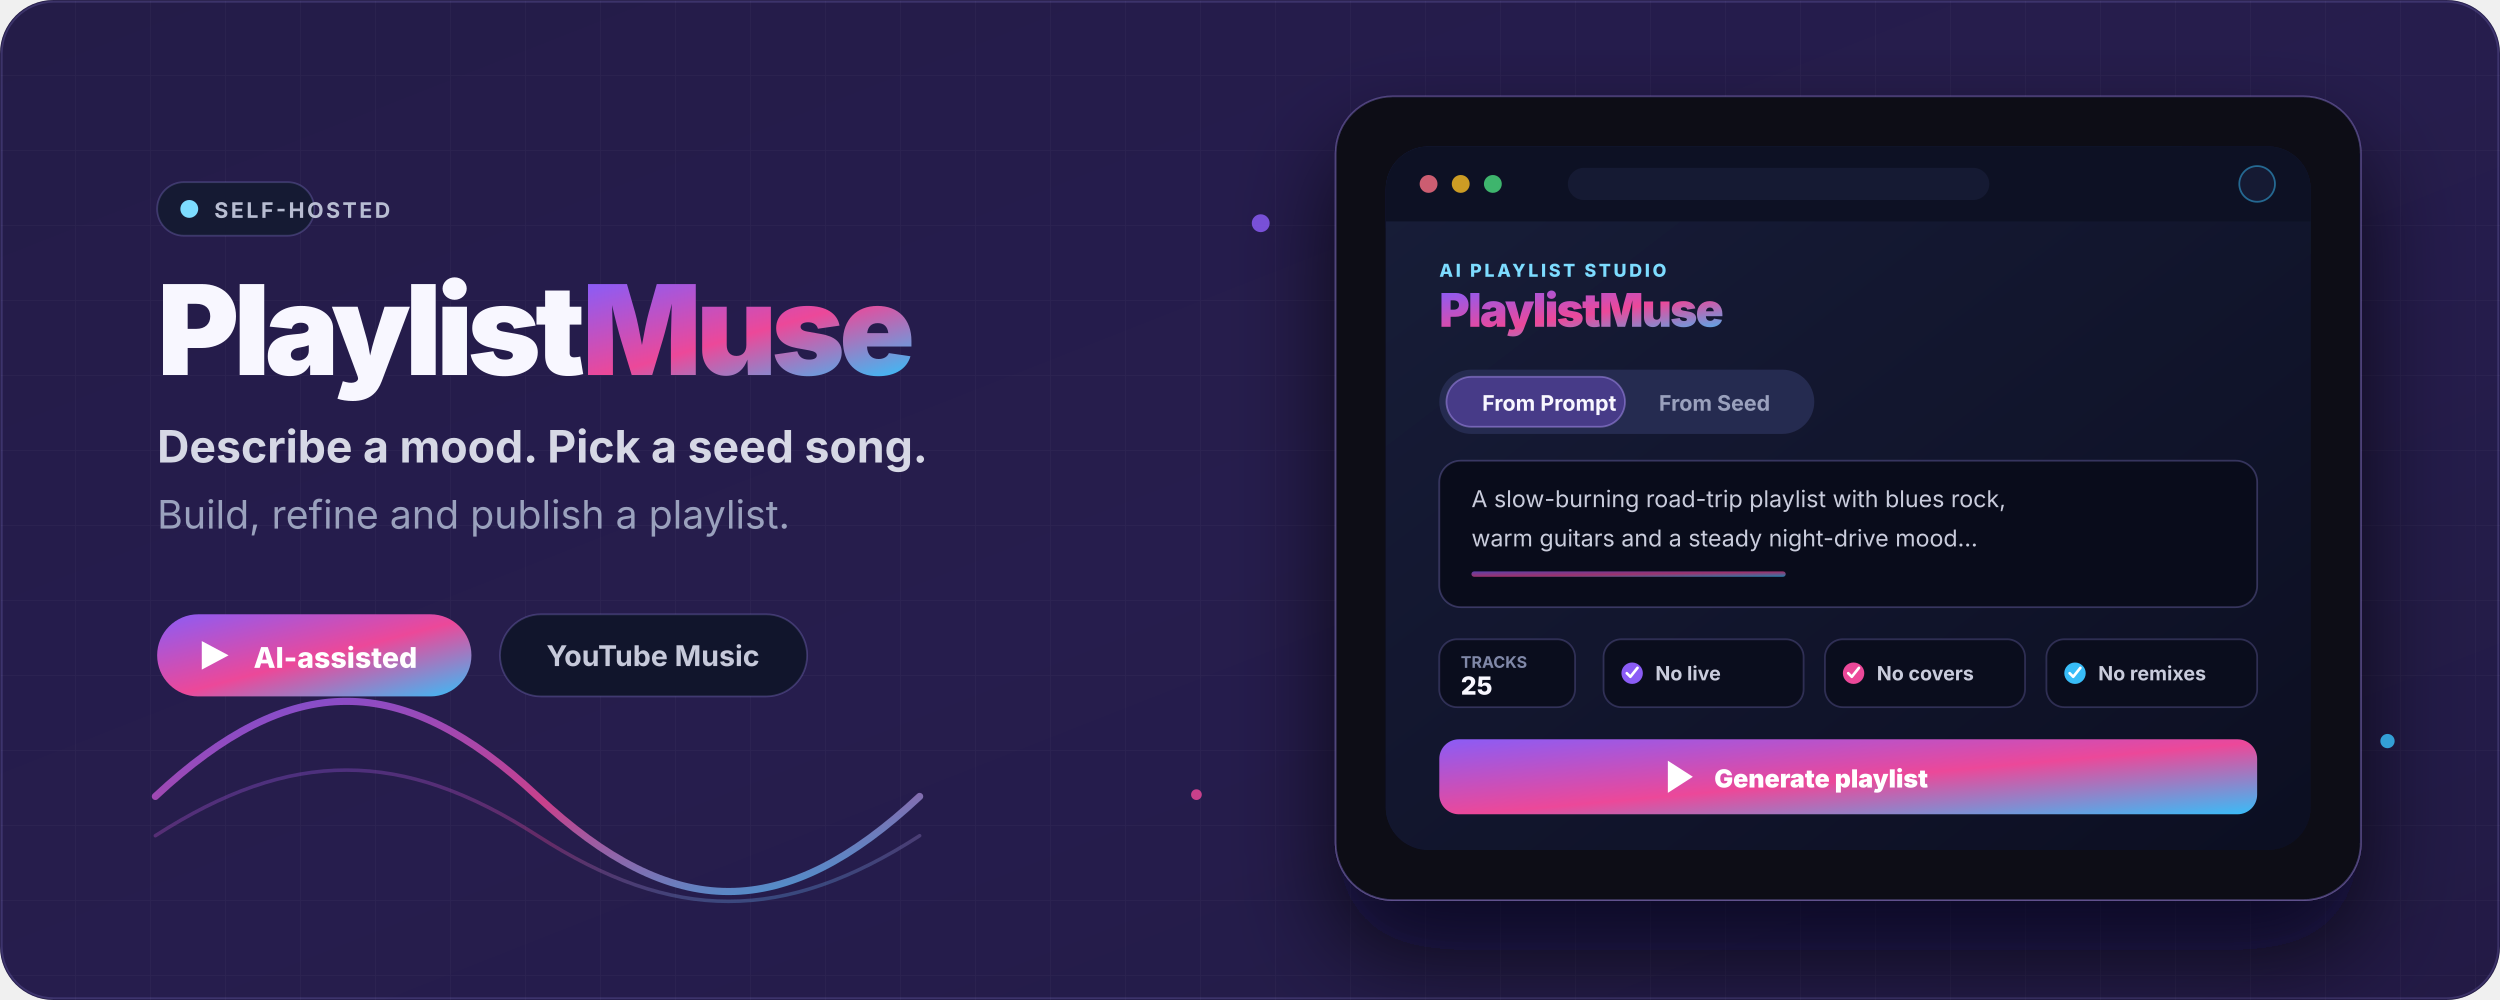
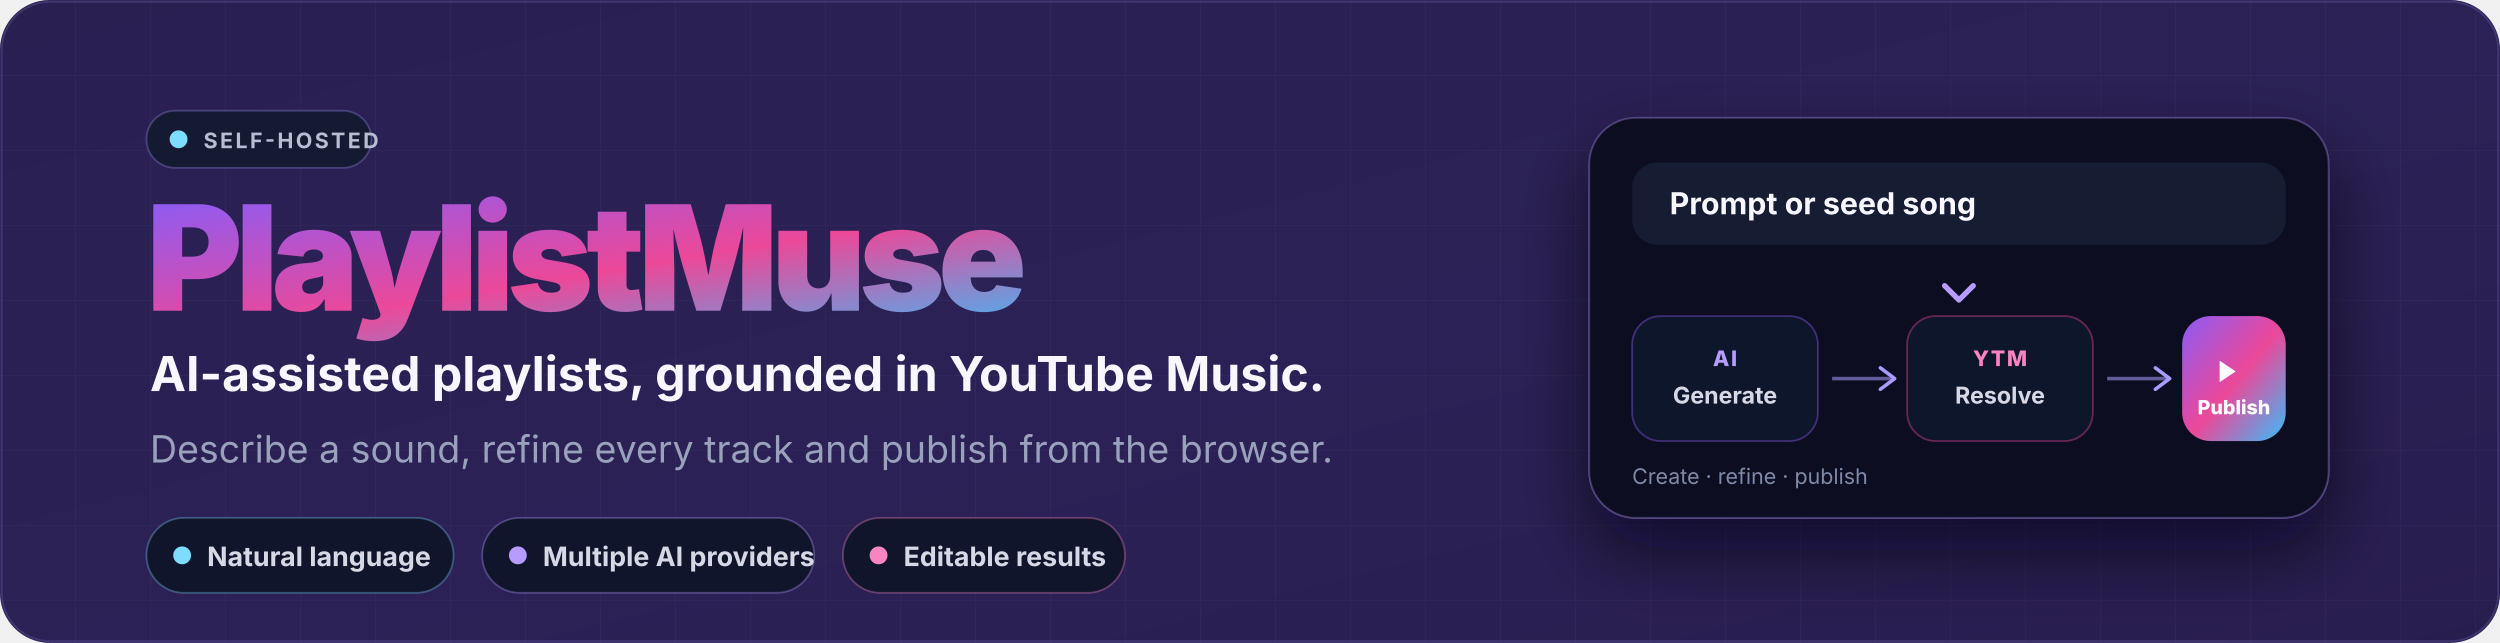
- <svg xmlns="http://www.w3.org/2000/svg" width="1400" height="560" viewBox="0 0 1400 560" role="img" aria-labelledby="title desc">
+ <svg xmlns="http://www.w3.org/2000/svg" width="1400" height="360" viewBox="0 0 1400 360" role="img" aria-labelledby="title desc">
  <defs>
    <linearGradient id="bg" x1="0" y1="0" x2="1" y2="1">
      <stop offset="0" stop-color="#090b1a" />
-       <stop offset="0.52" stop-color="#0b0d20" />
+       <stop offset="0.55" stop-color="#0b0d20" />
      <stop offset="1" stop-color="#070916" />
    </linearGradient>
    <linearGradient id="brand" x1="0" y1="0" x2="1" y2="1">
      <stop offset="0" stop-color="#8b5cf6" />
      <stop offset="0.52" stop-color="#ec4899" />
      <stop offset="1" stop-color="#38bdf8" />
    </linearGradient>
-     <linearGradient id="panel" x1="0" y1="0" x2="1" y2="1">
-       <stop offset="0" stop-color="#181d39" stop-opacity="0.98" />
-       <stop offset="1" stop-color="#0c0f21" stop-opacity="0.98" />
-     </linearGradient>
-     <radialGradient id="glowA" cx="0" cy="0" r="1" gradientTransform="translate(185 55) rotate(38) scale(460 330)">
-       <stop stop-color="#8b5cf6" stop-opacity="0.38" />
+     <radialGradient id="glowA" cx="0" cy="0" r="1" gradientTransform="translate(120 20) rotate(35) scale(560 300)">
+       <stop stop-color="#8b5cf6" stop-opacity=".34" />
      <stop offset="1" stop-color="#8b5cf6" stop-opacity="0" />
    </radialGradient>
-     <radialGradient id="glowB" cx="0" cy="0" r="1" gradientTransform="translate(1240 90) rotate(145) scale(430 300)">
-       <stop stop-color="#ec4899" stop-opacity="0.25" />
+     <radialGradient id="glowB" cx="0" cy="0" r="1" gradientTransform="translate(1320 20) rotate(145) scale(500 280)">
+       <stop stop-color="#ec4899" stop-opacity=".24" />
      <stop offset="1" stop-color="#ec4899" stop-opacity="0" />
    </radialGradient>
-     <radialGradient id="glowC" cx="0" cy="0" r="1" gradientTransform="translate(900 560) rotate(-90) scale(280 500)">
-       <stop stop-color="#38bdf8" stop-opacity="0.18" />
+     <radialGradient id="glowC" cx="0" cy="0" r="1" gradientTransform="translate(780 380) rotate(-90) scale(210 520)">
+       <stop stop-color="#38bdf8" stop-opacity=".18" />
      <stop offset="1" stop-color="#38bdf8" stop-opacity="0" />
    </radialGradient>
    <pattern id="grid" width="42" height="42" patternUnits="userSpaceOnUse">
-       <path d="M42 0H0V42" fill="none" stroke="#ffffff" stroke-opacity="0.035" />
+       <path d="M42 0H0V42" fill="none" stroke="#fff" stroke-opacity=".032" />
    </pattern>
-     <filter id="shadow" x="-20%" y="-20%" width="140%" height="150%">
-       <feDropShadow dx="0" dy="28" stdDeviation="28" flood-color="#01030f" flood-opacity="0.72" />
+     <filter id="shadow" x="-20%" y="-40%" width="140%" height="180%">
+       <feDropShadow dx="0" dy="18" stdDeviation="20" flood-color="#01030f" flood-opacity=".65" />
    </filter>
-     <filter id="soft" x="-20%" y="-20%" width="140%" height="140%">
-       <feGaussianBlur stdDeviation="18" />
-     </filter>
-     <clipPath id="screenClip">
-       <rect x="776" y="82" width="518" height="394" rx="24" />
-     </clipPath>
  </defs>
-   <rect width="1400" height="560" rx="30" fill="url(#bg)" />
-   <rect width="1400" height="560" rx="30" fill="url(#glowA)" />
-   <rect width="1400" height="560" rx="30" fill="url(#glowB)" />
-   <rect width="1400" height="560" rx="30" fill="url(#glowC)" />
-   <rect width="1400" height="560" rx="30" fill="url(#grid)" />
-   <rect x="1" y="1" width="1398" height="558" rx="29" fill="none" stroke="#a99bff" stroke-opacity="0.18" />
-   <g opacity="0.82">
-     <path d="M87 446c76-71 138-71 214 0s138 71 214 0" fill="none" stroke="url(#brand)" stroke-width="4" stroke-linecap="round" />
-     <path d="M87 468c76-49 138-49 214 0s138 49 214 0" fill="none" stroke="url(#brand)" stroke-width="2" stroke-linecap="round" opacity="0.4" />
-   </g>
-   <g transform="translate(88 102)">
-     <rect x="0" y="0" width="88" height="30" rx="15" fill="#151a33" stroke="#a99bff" stroke-opacity="0.24" />
-     <circle cx="18" cy="15" r="5" fill="#7ddcff" />
-     <text x="32" y="20" fill="#b8bdd2" font-size="12" font-family="Inter,Segoe UI,Arial,sans-serif" font-weight="700" letter-spacing="1.4">SELF-HOSTED</text>
-     <text x="0" y="108" fill="#f8f7ff" font-size="70" font-family="Inter,Segoe UI,Arial,sans-serif" font-weight="850" letter-spacing="-3.2">Playlist</text>
-     <text x="238" y="108" fill="url(#brand)" font-size="70" font-family="Inter,Segoe UI,Arial,sans-serif" font-weight="850" letter-spacing="-3.2">Muse</text>
-     <text x="0" y="157" fill="#d6d8e5" font-size="25" font-family="Inter,Segoe UI,Arial,sans-serif" font-weight="650">Describe a mood. Pick a seed song.</text>
-     <text x="0" y="194" fill="#9aa1bd" font-size="22" font-family="Inter,Segoe UI,Arial,sans-serif">Build, refine and publish a playlist.</text>
-     <g transform="translate(0 242)">
-       <rect width="176" height="46" rx="23" fill="url(#brand)" />
-       <path d="M25 15l15 8-15 8z" fill="#ffffff" />
-       <text x="54" y="30" fill="#ffffff" font-size="16" font-family="Inter,Segoe UI,Arial,sans-serif" font-weight="800">AI-assisted</text>
-       <rect x="192" width="172" height="46" rx="23" fill="#11152c" stroke="#a99bff" stroke-opacity="0.25" />
-       <text x="218" y="29" fill="#c6c9da" font-size="16" font-family="Inter,Segoe UI,Arial,sans-serif" font-weight="750">YouTube Music</text>
+   <rect width="1400" height="360" rx="28" fill="url(#bg)" />
+   <rect width="1400" height="360" rx="28" fill="url(#glowA)" />
+   <rect width="1400" height="360" rx="28" fill="url(#glowB)" />
+   <rect width="1400" height="360" rx="28" fill="url(#glowC)" />
+   <rect width="1400" height="360" rx="28" fill="url(#grid)" />
+   <rect x="1" y="1" width="1398" height="358" rx="27" fill="none" stroke="#a99bff" stroke-opacity=".18" />
+   <g transform="translate(82 62)">
+     <rect width="126" height="32" rx="16" fill="#151a33" stroke="#a99bff" stroke-opacity=".3" />
+     <circle cx="18" cy="16" r="5" fill="#7ddcff" />
+     <text x="32" y="21" fill="#b8bdd2" font-size="12" font-family="Inter,Segoe UI,Arial,sans-serif" font-weight="700" letter-spacing="1.35">SELF-HOSTED</text>
+     <text x="0" y="112" fill="url(#brand)" font-size="82" font-family="Inter,Segoe UI,Arial,sans-serif" font-weight="850" letter-spacing="-4">PlaylistMuse</text>
+     <text x="2" y="157" fill="#f8f7ff" font-size="27" font-family="Inter,Segoe UI,Arial,sans-serif" font-weight="700">AI-assisted playlists, grounded in YouTube Music.</text>
+     <text x="2" y="197" fill="#9aa1bd" font-size="21" font-family="Inter,Segoe UI,Arial,sans-serif">Describe a sound, refine every track and publish from the browser.</text>
+     <g transform="translate(0 228)">
+       <rect width="172" height="42" rx="21" fill="#11152c" stroke="#7ddcff" stroke-opacity=".32" />
+       <circle cx="20" cy="21" r="5" fill="#7ddcff" />
+       <text x="34" y="27" fill="#d6d8e5" font-size="15" font-family="Inter,Segoe UI,Arial,sans-serif" font-weight="750">Natural language</text>
+       <rect x="188" width="186" height="42" rx="21" fill="#11152c" stroke="#b79cff" stroke-opacity=".34" />
+       <circle cx="208" cy="21" r="5" fill="#b79cff" />
+       <text x="222" y="27" fill="#d6d8e5" font-size="15" font-family="Inter,Segoe UI,Arial,sans-serif" font-weight="750">Multiple AI providers</text>
+       <rect x="390" width="158" height="42" rx="21" fill="#11152c" stroke="#f884c2" stroke-opacity=".34" />
+       <circle cx="410" cy="21" r="5" fill="#f884c2" />
+       <text x="424" y="27" fill="#d6d8e5" font-size="15" font-family="Inter,Segoe UI,Arial,sans-serif" font-weight="750">Editable results</text>
    </g>
  </g>
-   <g filter="url(#shadow)">
-     <rect x="748" y="54" width="574" height="450" rx="32" fill="#070916" stroke="#b79cff" stroke-opacity="0.32" />
-     <rect x="776" y="82" width="518" height="394" rx="24" fill="url(#panel)" />
-   </g>
-   <g clip-path="url(#screenClip)">
-     <rect x="776" y="82" width="518" height="394" fill="url(#panel)" />
-     <rect x="776" y="82" width="518" height="42" fill="#0d1124" />
-     <circle cx="800" cy="103" r="5" fill="#fb7185" opacity="0.8" />
-     <circle cx="818" cy="103" r="5" fill="#fbbf24" opacity="0.8" />
-     <circle cx="836" cy="103" r="5" fill="#4ade80" opacity="0.8" />
-     <rect x="878" y="94" width="236" height="18" rx="9" fill="#151a33" />
-     <circle cx="1264" cy="103" r="10" fill="#151a33" stroke="#38bdf8" stroke-opacity="0.5" />
-     <text x="806" y="155" fill="#7ddcff" font-size="10" font-family="Inter,Segoe UI,Arial,sans-serif" font-weight="800" letter-spacing="1.5">AI PLAYLIST STUDIO</text>
-     <text x="806" y="183" fill="url(#brand)" font-size="26" font-family="Inter,Segoe UI,Arial,sans-serif" font-weight="850" letter-spacing="-1">PlaylistMuse</text>
-     <rect x="806" y="207" width="210" height="36" rx="18" fill="#252b50" />
-     <rect x="810" y="211" width="100" height="28" rx="14" fill="#8b5cf6" fill-opacity="0.34" stroke="#b79cff" stroke-opacity="0.45" />
-     <text x="830" y="230" fill="#f8f7ff" font-size="12" font-family="Inter,Segoe UI,Arial,sans-serif" font-weight="700">From Prompt</text>
-     <text x="929" y="230" fill="#9aa1bd" font-size="12" font-family="Inter,Segoe UI,Arial,sans-serif" font-weight="650">From Seed</text>
-     <rect x="806" y="258" width="458" height="82" rx="12" fill="#090c1b" stroke="#a99bff" stroke-opacity="0.26" />
-     <text x="824" y="284" fill="#c9ccdc" font-size="13" font-family="Inter,Segoe UI,Arial,sans-serif">A slow-burning road-trip playlist with blues rock,</text>
-     <text x="824" y="306" fill="#c9ccdc" font-size="13" font-family="Inter,Segoe UI,Arial,sans-serif">warm guitars and a steady night-drive mood...</text>
-     <rect x="824" y="320" width="176" height="3" rx="1.5" fill="url(#brand)" opacity="0.65" />
-     <g transform="translate(806 358)">
-       <rect width="76" height="38" rx="10" fill="#0a0d1d" stroke="#a99bff" stroke-opacity="0.22" />
-       <text x="12" y="16" fill="#8088a8" font-size="9" font-family="Inter,Segoe UI,Arial,sans-serif" font-weight="700">TRACKS</text>
-       <text x="12" y="31" fill="#f8f7ff" font-size="14" font-family="Inter,Segoe UI,Arial,sans-serif" font-weight="800">25</text>
-       <rect x="92" y="0" width="112" height="38" rx="10" fill="#0a0d1d" stroke="#a99bff" stroke-opacity="0.22" />
-       <circle cx="108" cy="19" r="6" fill="#8b5cf6" />
-       <path d="M105 19l2 2 4-5" fill="none" stroke="#fff" stroke-width="1.5" stroke-linecap="round" stroke-linejoin="round" />
-       <text x="121" y="23" fill="#c9ccdc" font-size="11" font-family="Inter,Segoe UI,Arial,sans-serif" font-weight="650">No live</text>
-       <rect x="216" y="0" width="112" height="38" rx="10" fill="#0a0d1d" stroke="#a99bff" stroke-opacity="0.22" />
-       <circle cx="232" cy="19" r="6" fill="#ec4899" />
-       <path d="M229 19l2 2 4-5" fill="none" stroke="#fff" stroke-width="1.5" stroke-linecap="round" stroke-linejoin="round" />
-       <text x="245" y="23" fill="#c9ccdc" font-size="11" font-family="Inter,Segoe UI,Arial,sans-serif" font-weight="650">No covers</text>
-       <rect x="340" y="0" width="118" height="38" rx="10" fill="#0a0d1d" stroke="#a99bff" stroke-opacity="0.22" />
-       <circle cx="356" cy="19" r="6" fill="#38bdf8" />
-       <path d="M353 19l2 2 4-5" fill="none" stroke="#fff" stroke-width="1.5" stroke-linecap="round" stroke-linejoin="round" />
-       <text x="369" y="23" fill="#c9ccdc" font-size="11" font-family="Inter,Segoe UI,Arial,sans-serif" font-weight="650">No remixes</text>
-     </g>
-     <rect x="806" y="414" width="458" height="42" rx="11" fill="url(#brand)" />
-     <path d="M934 426l14 9-14 9z" fill="#ffffff" />
-     <text x="960" y="441" fill="#ffffff" font-size="14" font-family="Inter,Segoe UI,Arial,sans-serif" font-weight="850">Generate playlist</text>
-   </g>
-   <g opacity="0.82">
-     <circle cx="706" cy="125" r="5" fill="#8b5cf6" />
-     <circle cx="1337" cy="415" r="4" fill="#38bdf8" />
-     <circle cx="670" cy="445" r="3" fill="#ec4899" />
+   <g transform="translate(890 66)" filter="url(#shadow)">
+     <rect x="0" y="0" width="414" height="224" rx="26" fill="#0c0f21" stroke="#b79cff" stroke-opacity=".3" />
+     <rect x="24" y="25" width="366" height="46" rx="14" fill="#151a33" />
+     <text x="45" y="54" fill="#f8f7ff" font-size="17" font-family="Inter,Segoe UI,Arial,sans-serif" font-weight="750">Prompt or seed song</text>
+     <path d="M207 78v23" stroke="url(#brand)" stroke-width="3" stroke-linecap="round" />
+     <path d="M199 94l8 8 8-8" fill="none" stroke="#b79cff" stroke-width="3" stroke-linecap="round" stroke-linejoin="round" />
+     <rect x="24" y="111" width="104" height="70" rx="16" fill="#11152c" stroke="#8b5cf6" stroke-opacity=".4" />
+     <text x="76" y="139" text-anchor="middle" fill="#b79cff" font-size="12" font-family="Inter,Segoe UI,Arial,sans-serif" font-weight="800" letter-spacing=".9">AI</text>
+     <text x="76" y="160" text-anchor="middle" fill="#d6d8e5" font-size="13" font-family="Inter,Segoe UI,Arial,sans-serif" font-weight="650">Generate</text>
+     <path d="M136 146h34" stroke="#a99bff" stroke-opacity=".55" stroke-width="2" />
+     <path d="M163 140l8 6-8 6" fill="none" stroke="#a99bff" stroke-width="2" stroke-linecap="round" stroke-linejoin="round" />
+     <rect x="178" y="111" width="104" height="70" rx="16" fill="#11152c" stroke="#ec4899" stroke-opacity=".4" />
+     <text x="230" y="139" text-anchor="middle" fill="#f884c2" font-size="12" font-family="Inter,Segoe UI,Arial,sans-serif" font-weight="800" letter-spacing=".9">YTM</text>
+     <text x="230" y="160" text-anchor="middle" fill="#d6d8e5" font-size="13" font-family="Inter,Segoe UI,Arial,sans-serif" font-weight="650">Resolve</text>
+     <path d="M290 146h34" stroke="#a99bff" stroke-opacity=".55" stroke-width="2" />
+     <path d="M317 140l8 6-8 6" fill="none" stroke="#a99bff" stroke-width="2" stroke-linecap="round" stroke-linejoin="round" />
+     <rect x="332" y="111" width="58" height="70" rx="16" fill="url(#brand)" />
+     <path d="M353 136l9 6-9 6z" fill="#fff" />
+     <text x="361" y="166" text-anchor="middle" fill="#fff" font-size="11" font-family="Inter,Segoe UI,Arial,sans-serif" font-weight="800">Publish</text>
+     <text x="24" y="205" fill="#8088a8" font-size="12" font-family="Inter,Segoe UI,Arial,sans-serif">Create · refine · publish</text>
  </g>
</svg>
